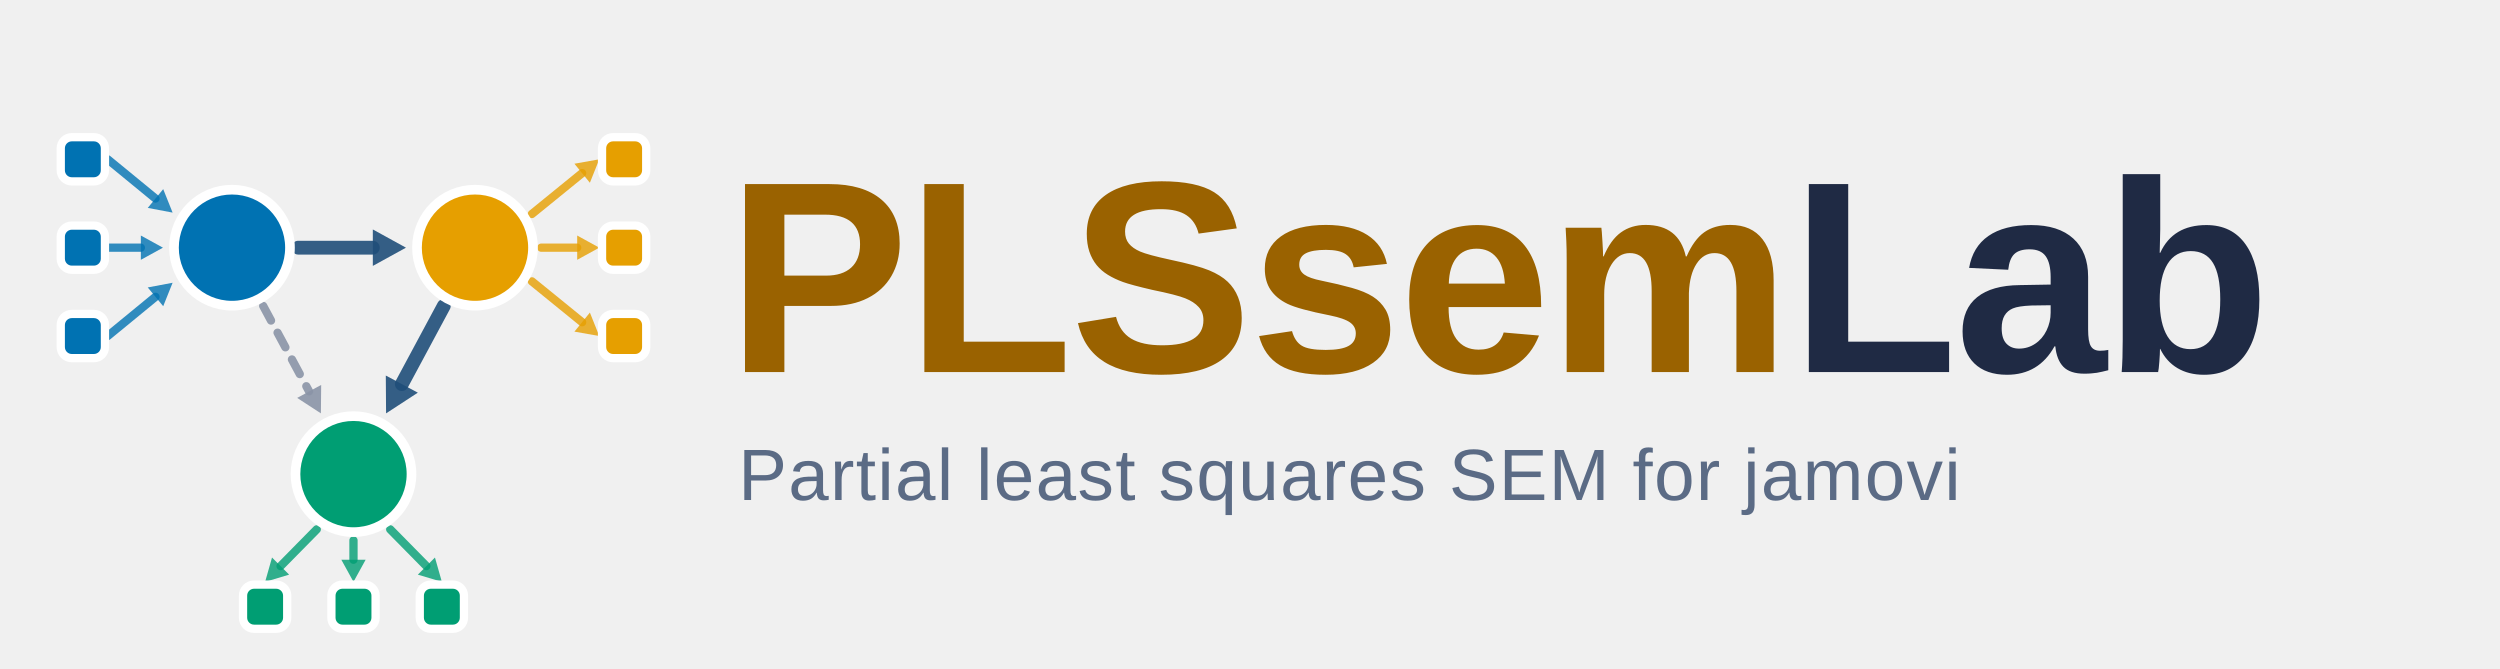
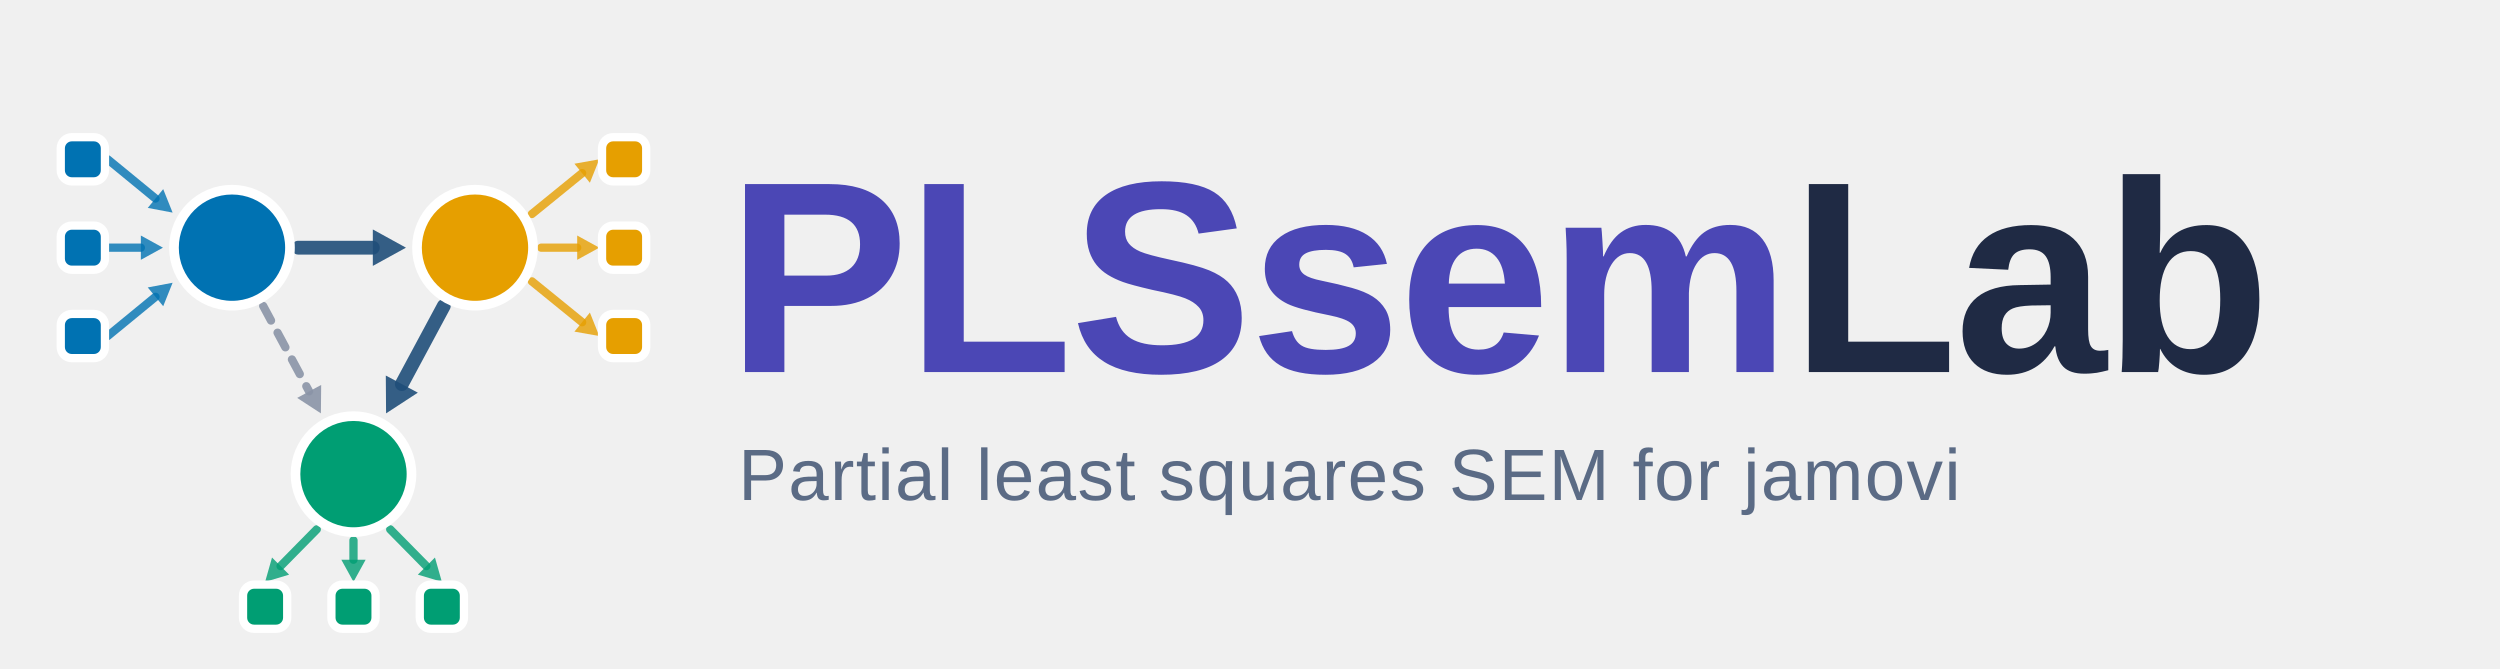
<svg xmlns="http://www.w3.org/2000/svg" viewBox="0 0 860 230" width="860" height="230" role="img" aria-label="PLSsemLab">
  <g transform="translate(0 -6) scale(0.95)">
    <line x1="108.0" y1="96.0" x2="135.0" y2="96.0" stroke="#1F4E79" stroke-width="5" stroke-linecap="round" opacity="0.9" />
    <polygon points="147.0,96.0 135.0,102.6 135.0,89.4" fill="#1F4E79" opacity="0.9" />
    <line x1="160.7" y1="117.1" x2="145.5" y2="145.4" stroke="#1F4E79" stroke-width="5" stroke-linecap="round" opacity="0.9" />
    <polygon points="139.8,156.0 139.7,142.3 151.3,148.5" fill="#1F4E79" opacity="0.9" />
    <line x1="95.3" y1="117.1" x2="111.9" y2="148.0" stroke="#8A94A6" stroke-width="3" stroke-linecap="round" stroke-dasharray="6 5" opacity="0.9" />
    <polygon points="116.2,156.0 107.6,150.4 116.3,145.7" fill="#8A94A6" opacity="0.9" />
    <line x1="39.0" y1="64.0" x2="56.3" y2="78.2" stroke="#0072B2" stroke-width="3" stroke-linecap="round" opacity="0.8" />
    <polygon points="62.5,83.3 53.5,81.6 59.1,74.8" fill="#0072B2" opacity="0.8" />
    <line x1="39.0" y1="96.0" x2="51.0" y2="96.0" stroke="#0072B2" stroke-width="3" stroke-linecap="round" opacity="0.8" />
    <polygon points="59.0,96.0 51.0,100.4 51.0,91.6" fill="#0072B2" opacity="0.8" />
    <line x1="39.0" y1="128.0" x2="56.3" y2="113.8" stroke="#0072B2" stroke-width="3" stroke-linecap="round" opacity="0.8" />
    <polygon points="62.5,108.7 59.1,117.2 53.5,110.4" fill="#0072B2" opacity="0.8" />
    <line x1="192.6" y1="83.8" x2="210.8" y2="69.0" stroke="#E69F00" stroke-width="3" stroke-linecap="round" opacity="0.8" />
    <polygon points="217.0,64.0 213.6,72.5 208.0,65.6" fill="#E69F00" opacity="0.8" />
    <line x1="196.0" y1="96.0" x2="209.0" y2="96.0" stroke="#E69F00" stroke-width="3" stroke-linecap="round" opacity="0.8" />
    <polygon points="217.0,96.0 209.0,100.4 209.0,91.6" fill="#E69F00" opacity="0.8" />
    <line x1="192.6" y1="108.2" x2="210.8" y2="123.0" stroke="#E69F00" stroke-width="3" stroke-linecap="round" opacity="0.8" />
    <polygon points="217.0,128.0 208.0,126.4 213.6,119.5" fill="#E69F00" opacity="0.8" />
    <line x1="114.7" y1="198.0" x2="101.6" y2="211.3" stroke="#009E73" stroke-width="3" stroke-linecap="round" opacity="0.8" />
    <polygon points="96.0,217.0 98.5,208.2 104.7,214.4" fill="#009E73" opacity="0.8" />
    <line x1="128.0" y1="202.0" x2="128.0" y2="209.0" stroke="#009E73" stroke-width="3" stroke-linecap="round" opacity="0.8" />
    <polygon points="128.0,217.0 123.6,209.0 132.4,209.0" fill="#009E73" opacity="0.8" />
    <line x1="141.3" y1="198.0" x2="154.4" y2="211.3" stroke="#009E73" stroke-width="3" stroke-linecap="round" opacity="0.8" />
    <polygon points="160.0,217.0 151.3,214.4 157.5,208.2" fill="#009E73" opacity="0.8" />
    <rect x="22.0" y="56.0" width="16" height="16" rx="4" fill="#0072B2" stroke="#FFFFFF" stroke-width="3" />
    <rect x="22.0" y="88.0" width="16" height="16" rx="4" fill="#0072B2" stroke="#FFFFFF" stroke-width="3" />
    <rect x="22.0" y="120.0" width="16" height="16" rx="4" fill="#0072B2" stroke="#FFFFFF" stroke-width="3" />
    <rect x="218.0" y="56.0" width="16" height="16" rx="4" fill="#E69F00" stroke="#FFFFFF" stroke-width="3" />
    <rect x="218.0" y="88.0" width="16" height="16" rx="4" fill="#E69F00" stroke="#FFFFFF" stroke-width="3" />
    <rect x="218.0" y="120.0" width="16" height="16" rx="4" fill="#E69F00" stroke="#FFFFFF" stroke-width="3" />
    <rect x="88.0" y="218.0" width="16" height="16" rx="4" fill="#009E73" stroke="#FFFFFF" stroke-width="3" />
    <rect x="120.0" y="218.0" width="16" height="16" rx="4" fill="#009E73" stroke="#FFFFFF" stroke-width="3" />
    <rect x="152.0" y="218.0" width="16" height="16" rx="4" fill="#009E73" stroke="#FFFFFF" stroke-width="3" />
    <circle cx="84" cy="96" r="21" fill="#0072B2" stroke="#FFFFFF" stroke-width="3.5" />
    <circle cx="172" cy="96" r="21" fill="#E69F00" stroke="#FFFFFF" stroke-width="3.5" />
    <circle cx="128" cy="178" r="21" fill="#009E73" stroke="#FFFFFF" stroke-width="3.5" />
  </g>
  <text x="250" y="128" font-family="Segoe UI, Helvetica Neue, Arial, sans-serif" font-size="94" font-weight="700" fill="#1F2A44" letter-spacing="-1">
-     <tspan fill="#9A6200">PLSsem</tspan>Lab</text>
+     <tspan fill="#4B47B5">PLSsem</tspan>Lab</text>
  <text x="254" y="172" font-family="Segoe UI, Helvetica Neue, Arial, sans-serif" font-size="25" fill="#5B6B85" letter-spacing="0.5">Partial least squares SEM for jamovi</text>
</svg>
